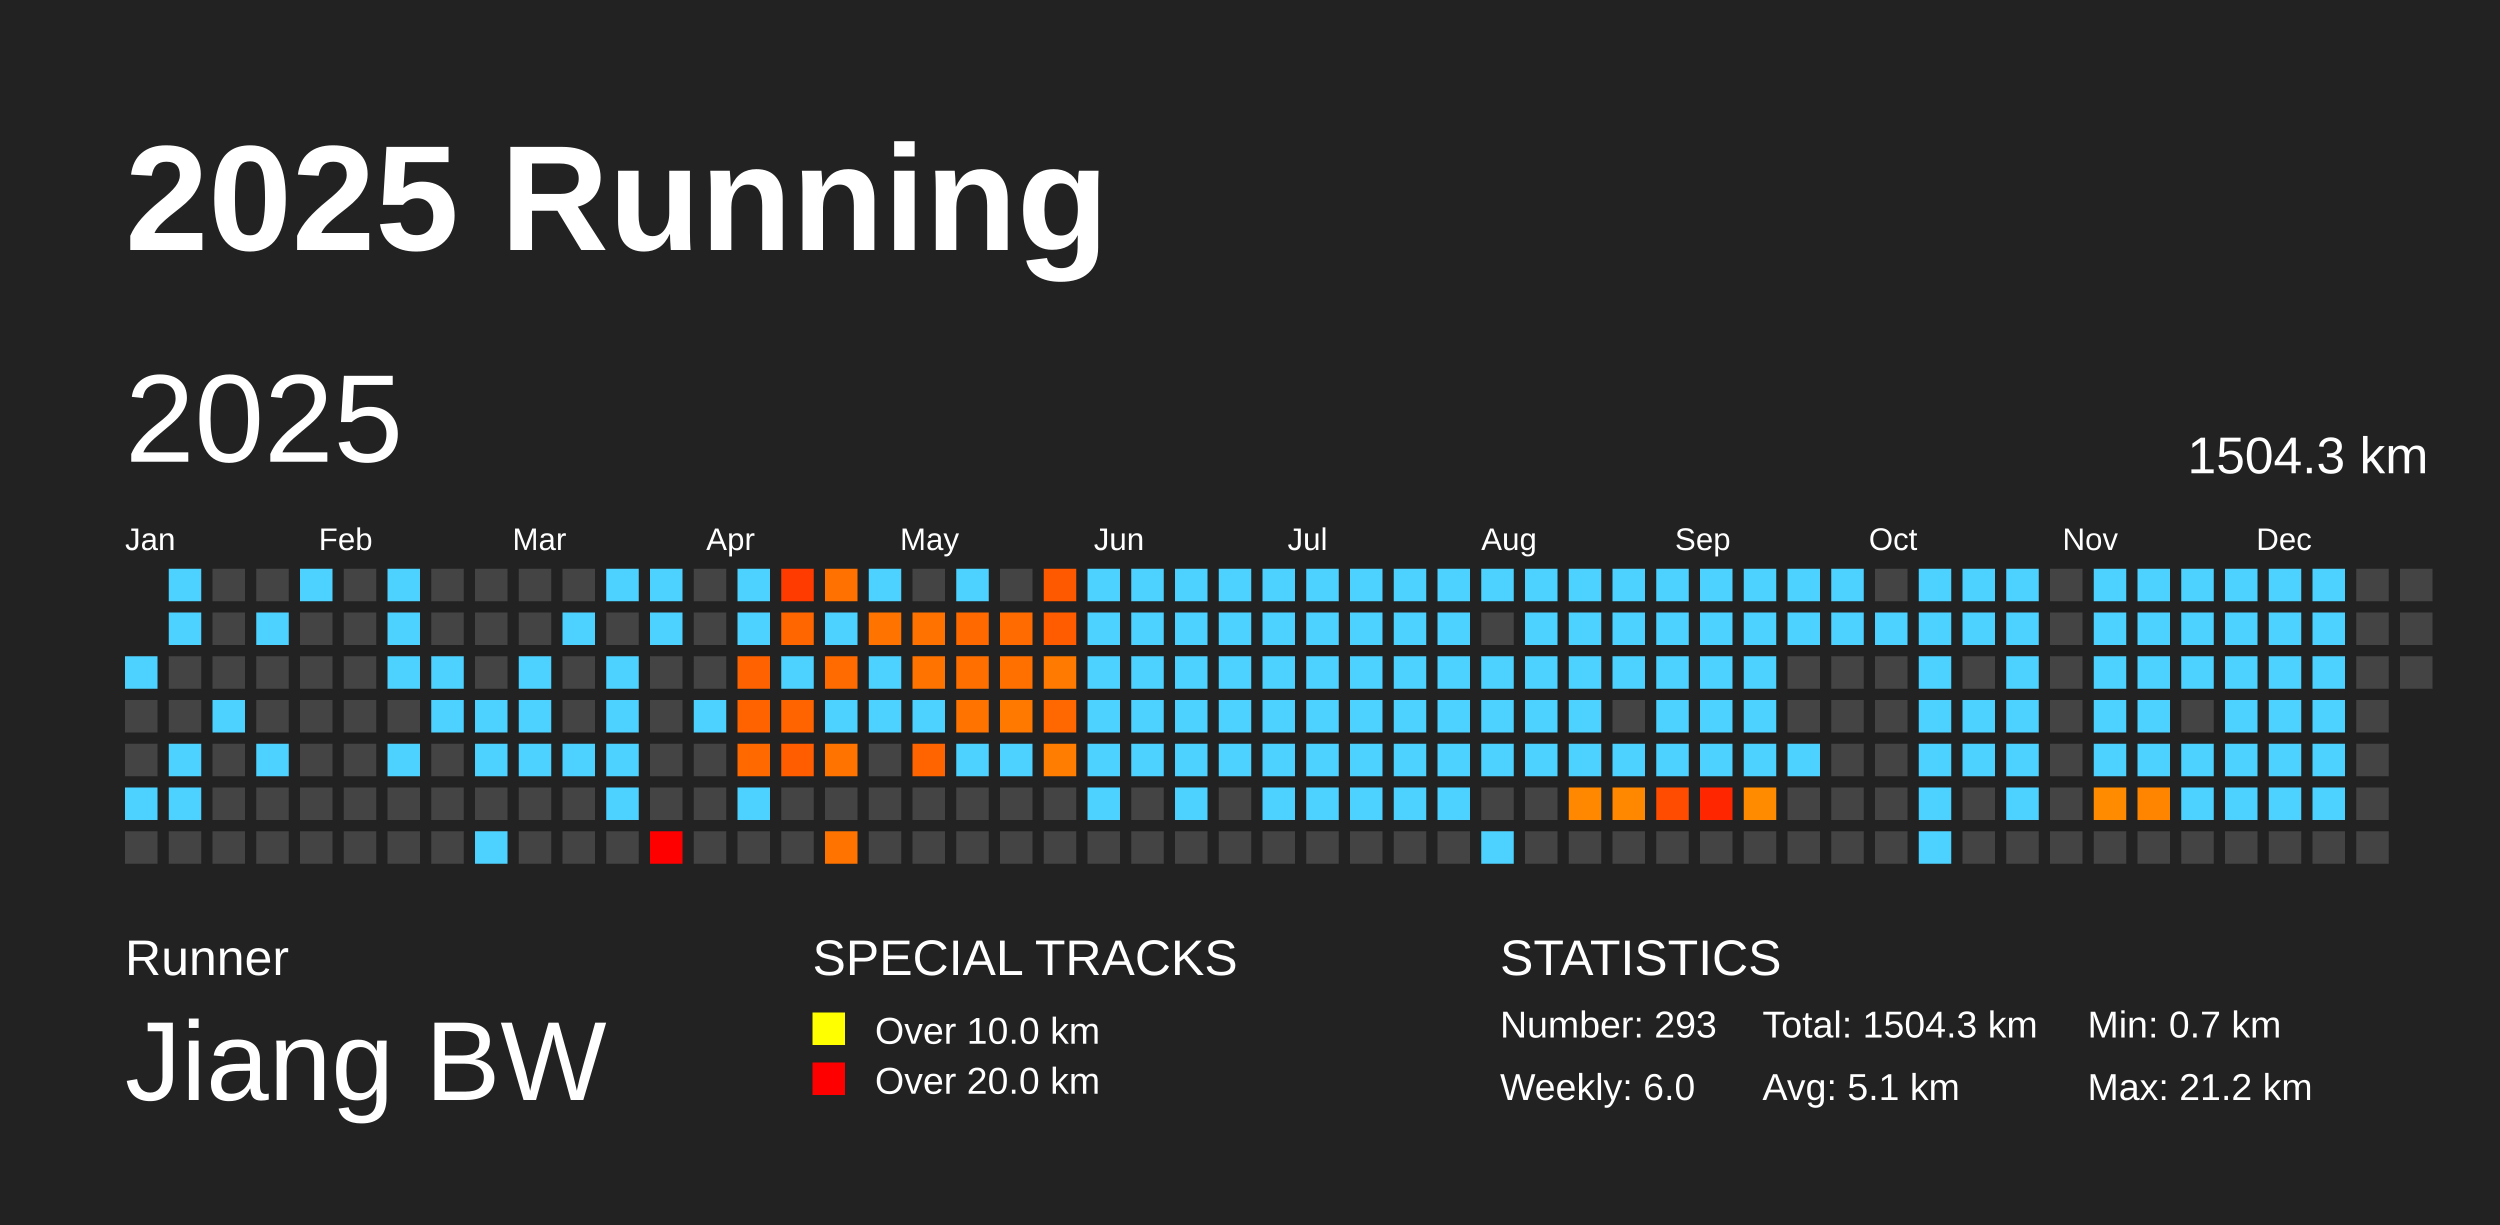
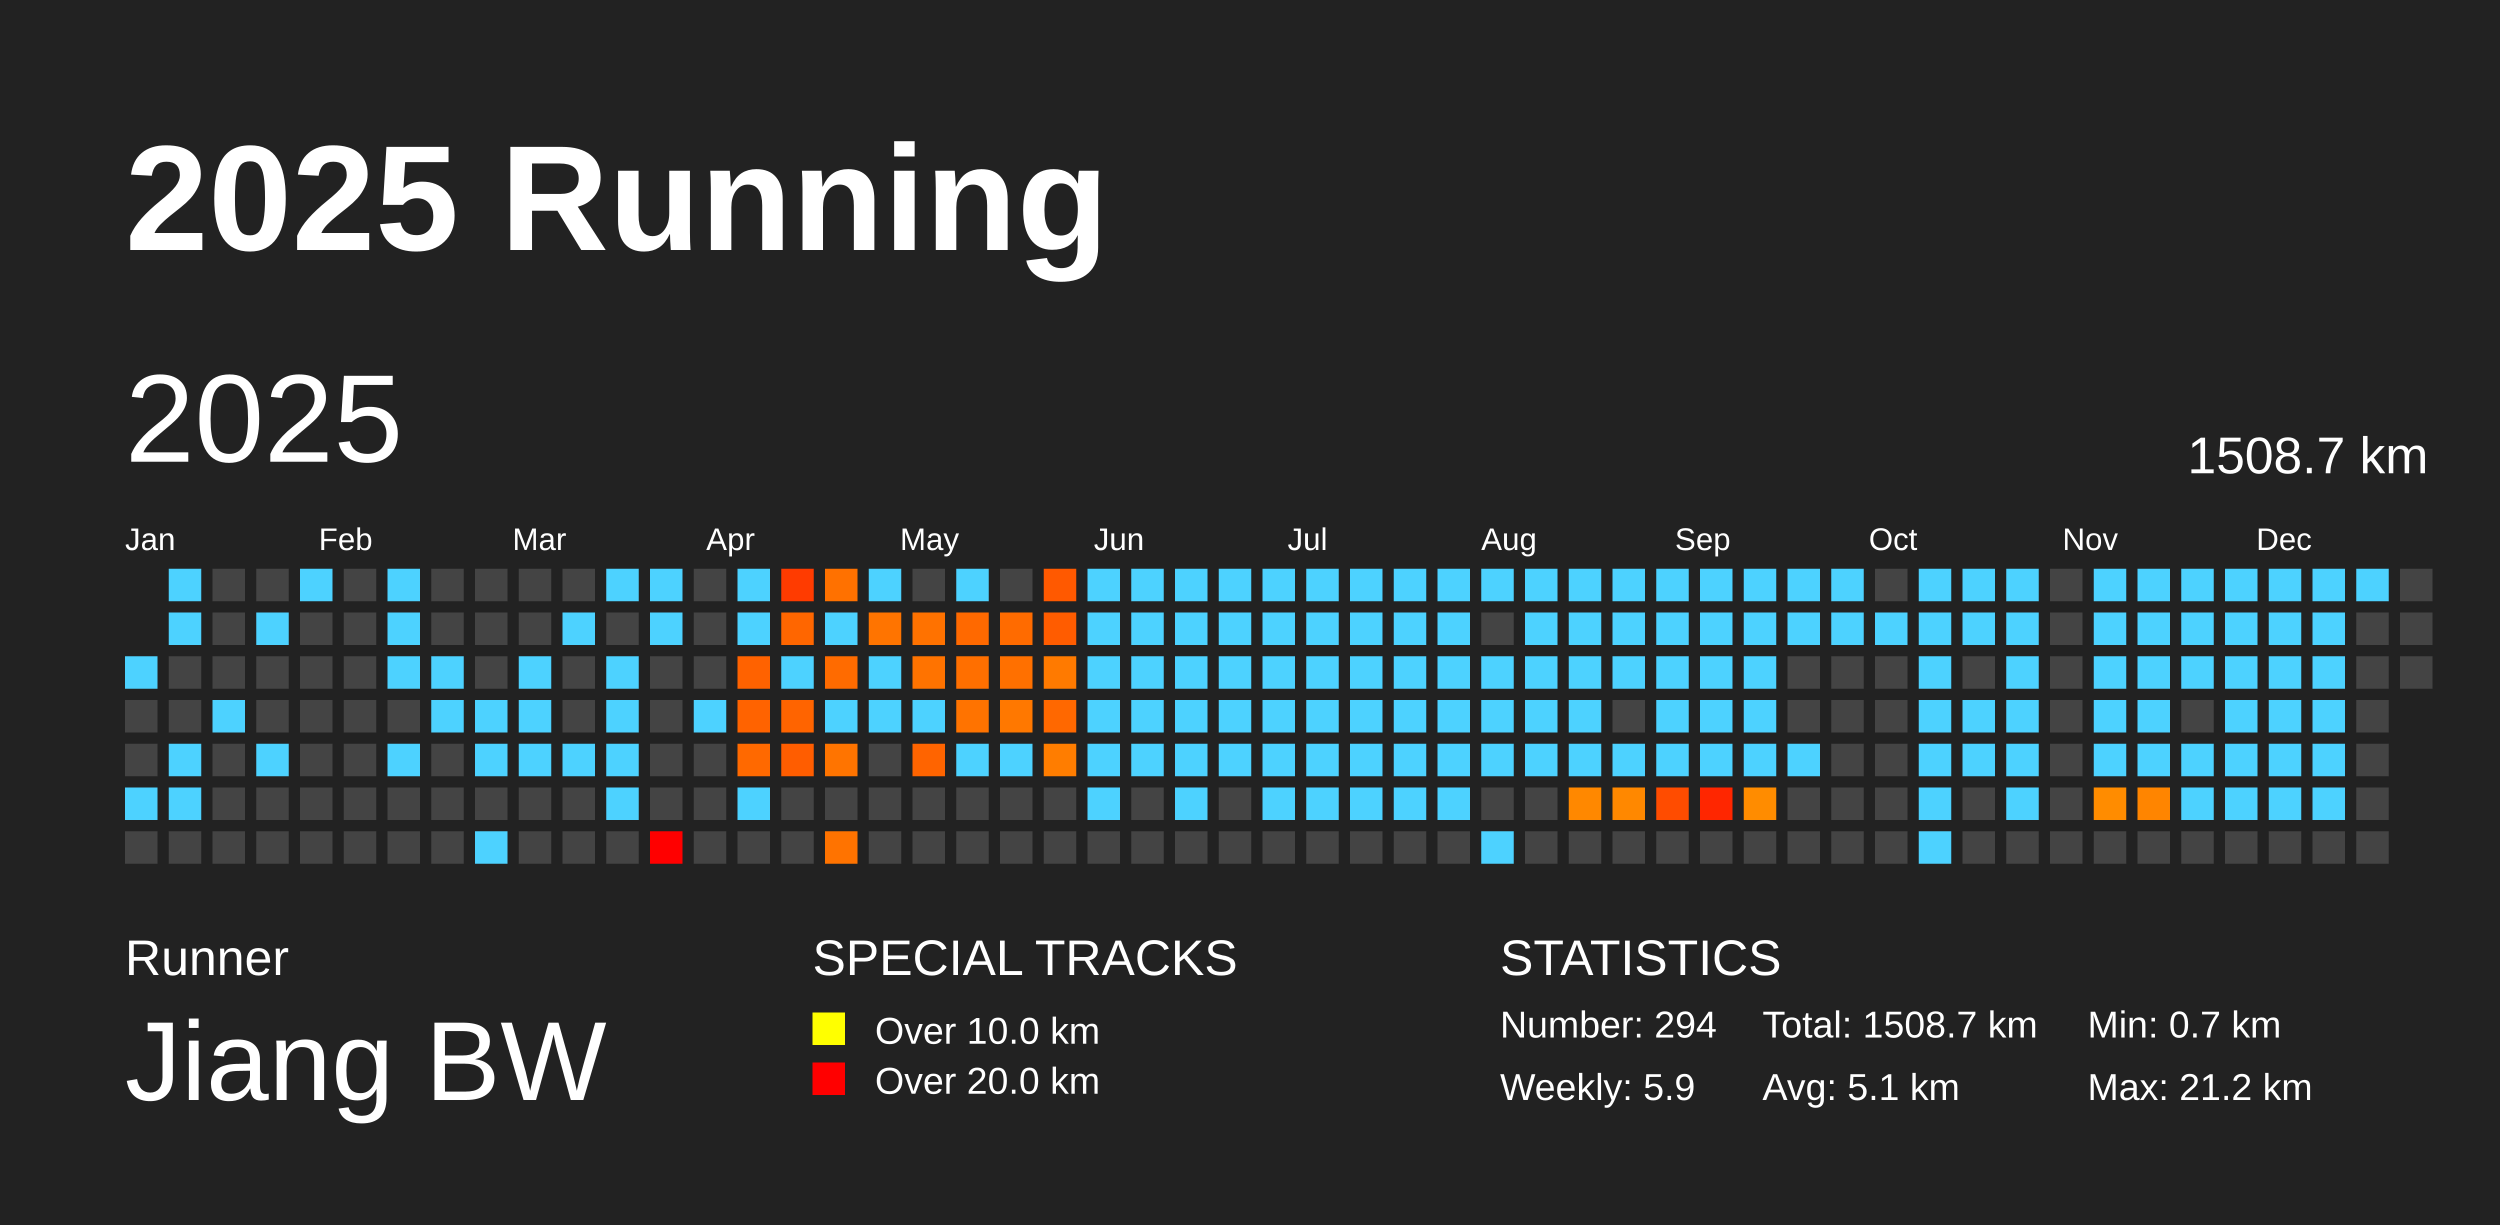
<svg xmlns="http://www.w3.org/2000/svg" baseProfile="full" height="98mm" version="1.1" viewBox="0,0,200,98" width="200mm">
  <defs />
  <rect fill="#222222" height="98" width="200" x="0" y="0" />
  <text fill="#FFFFFF" style="font-size:12px; font-family:Arial; font-weight:bold;" x="10" y="20">2025 Running</text>
  <text fill="#FFFFFF" style="font-size:4px; font-family:Arial" x="10" y="78">Runner</text>
  <text fill="#FFFFFF" style="font-size:9px; font-family:Arial" x="10" y="88">Jiang BW</text>
  <text fill="#FFFFFF" style="font-size:4px; font-family:Arial" x="65" y="78">SPECIAL TRACKS</text>
  <rect fill="yellow" height="2.6" width="2.6" x="65" y="81" />
  <text fill="#FFFFFF" style="font-size:3px; font-family:Arial" x="70" y="83.5">Over 10.0 km</text>
  <rect fill="red" height="2.6" width="2.6" x="65" y="85" />
  <text fill="#FFFFFF" style="font-size:3px; font-family:Arial" x="70" y="87.5">Over 20.0 km</text>
  <text fill="#FFFFFF" style="font-size:4px; font-family:Arial" x="120" y="78">STATISTICS</text>
-   <text fill="#FFFFFF" style="font-size:3px; font-family:Arial" x="120" y="83">Number: 293</text>
-   <text fill="#FFFFFF" style="font-size:3px; font-family:Arial" x="120" y="88">Weekly: 6.0</text>
-   <text fill="#FFFFFF" style="font-size:3px; font-family:Arial" x="141" y="83">Total: 1504.3 km</text>
+   <text fill="#FFFFFF" style="font-size:3px; font-family:Arial" x="120" y="83">Number: 294</text>
+   <text fill="#FFFFFF" style="font-size:3px; font-family:Arial" x="120" y="88">Weekly: 5.9</text>
+   <text fill="#FFFFFF" style="font-size:3px; font-family:Arial" x="141" y="83">Total: 1508.7 km</text>
  <text fill="#FFFFFF" style="font-size:3px; font-family:Arial" x="141" y="88">Avg: 5.1 km</text>
  <text fill="#FFFFFF" style="font-size:3px; font-family:Arial" x="167" y="83">Min: 0.7 km</text>
  <text fill="#FFFFFF" style="font-size:3px; font-family:Arial" x="167" y="88">Max: 21.2 km</text>
  <text dominant-baseline="hanging" fill="#FFFFFF" style="font-size:10.0px; font-family:Arial;" x="10" y="30">2025</text>
-   <text dominant-baseline="hanging" fill="#FFFFFF" style="font-size:4.125px; font-family:Arial;" x="175" y="35">1504.3 km</text>
+   <text dominant-baseline="hanging" fill="#FFFFFF" style="font-size:4.125px; font-family:Arial;" x="175" y="35">1508.7 km</text>
  <text fill="#FFFFFF" style="font-size:2.5px; font-family:Arial" x="10.0" y="44">Jan</text>
  <text fill="#FFFFFF" style="font-size:2.5px; font-family:Arial" x="25.5" y="44">Feb</text>
  <text fill="#FFFFFF" style="font-size:2.5px; font-family:Arial" x="41.0" y="44">Mar</text>
  <text fill="#FFFFFF" style="font-size:2.5px; font-family:Arial" x="56.5" y="44">Apr</text>
  <text fill="#FFFFFF" style="font-size:2.5px; font-family:Arial" x="72.0" y="44">May</text>
  <text fill="#FFFFFF" style="font-size:2.5px; font-family:Arial" x="87.5" y="44">Jun</text>
  <text fill="#FFFFFF" style="font-size:2.5px; font-family:Arial" x="103.0" y="44">Jul</text>
  <text fill="#FFFFFF" style="font-size:2.5px; font-family:Arial" x="118.5" y="44">Aug</text>
  <text fill="#FFFFFF" style="font-size:2.5px; font-family:Arial" x="134.0" y="44">Sep</text>
  <text fill="#FFFFFF" style="font-size:2.5px; font-family:Arial" x="149.5" y="44">Oct</text>
  <text fill="#FFFFFF" style="font-size:2.5px; font-family:Arial" x="165.0" y="44">Nov</text>
  <text fill="#FFFFFF" style="font-size:2.5px; font-family:Arial" x="180.5" y="44">Dec</text>
  <rect fill="#4dd2ff" height="2.6" width="2.6" x="10.0" y="52.5" />
  <rect fill="#444444" height="2.6" width="2.6" x="10.0" y="56.0" />
  <rect fill="#444444" height="2.6" width="2.6" x="10.0" y="59.5" />
  <rect fill="#4dd2ff" height="2.6" width="2.6" x="10.0" y="63.0" />
  <rect fill="#444444" height="2.6" width="2.6" x="10.0" y="66.5" />
  <rect fill="#4dd2ff" height="2.6" width="2.6" x="13.5" y="45.5" />
  <rect fill="#4dd2ff" height="2.6" width="2.6" x="13.5" y="49.0" />
  <rect fill="#444444" height="2.6" width="2.6" x="13.5" y="52.5" />
  <rect fill="#444444" height="2.6" width="2.6" x="13.5" y="56.0" />
  <rect fill="#4dd2ff" height="2.6" width="2.6" x="13.5" y="59.5" />
  <rect fill="#4dd2ff" height="2.6" width="2.6" x="13.5" y="63.0" />
  <rect fill="#444444" height="2.6" width="2.6" x="13.5" y="66.5" />
  <rect fill="#444444" height="2.6" width="2.6" x="17.0" y="45.5" />
  <rect fill="#444444" height="2.6" width="2.6" x="17.0" y="49.0" />
  <rect fill="#444444" height="2.6" width="2.6" x="17.0" y="52.5" />
  <rect fill="#4dd2ff" height="2.6" width="2.6" x="17.0" y="56.0" />
  <rect fill="#444444" height="2.6" width="2.6" x="17.0" y="59.5" />
  <rect fill="#444444" height="2.6" width="2.6" x="17.0" y="63.0" />
  <rect fill="#444444" height="2.6" width="2.6" x="17.0" y="66.5" />
  <rect fill="#444444" height="2.6" width="2.6" x="20.5" y="45.5" />
  <rect fill="#4dd2ff" height="2.6" width="2.6" x="20.5" y="49.0" />
  <rect fill="#444444" height="2.6" width="2.6" x="20.5" y="52.5" />
  <rect fill="#444444" height="2.6" width="2.6" x="20.5" y="56.0" />
  <rect fill="#4dd2ff" height="2.6" width="2.6" x="20.5" y="59.5" />
  <rect fill="#444444" height="2.6" width="2.6" x="20.5" y="63.0" />
  <rect fill="#444444" height="2.6" width="2.6" x="20.5" y="66.5" />
  <rect fill="#4dd2ff" height="2.6" width="2.6" x="24.0" y="45.5" />
  <rect fill="#444444" height="2.6" width="2.6" x="24.0" y="49.0" />
  <rect fill="#444444" height="2.6" width="2.6" x="24.0" y="52.5" />
  <rect fill="#444444" height="2.6" width="2.6" x="24.0" y="56.0" />
  <rect fill="#444444" height="2.6" width="2.6" x="24.0" y="59.5" />
  <rect fill="#444444" height="2.6" width="2.6" x="24.0" y="63.0" />
  <rect fill="#444444" height="2.6" width="2.6" x="24.0" y="66.5" />
  <rect fill="#444444" height="2.6" width="2.6" x="27.5" y="45.5" />
  <rect fill="#444444" height="2.6" width="2.6" x="27.5" y="49.0" />
  <rect fill="#444444" height="2.6" width="2.6" x="27.5" y="52.5" />
  <rect fill="#444444" height="2.6" width="2.6" x="27.5" y="56.0" />
  <rect fill="#444444" height="2.6" width="2.6" x="27.5" y="59.5" />
  <rect fill="#444444" height="2.6" width="2.6" x="27.5" y="63.0" />
  <rect fill="#444444" height="2.6" width="2.6" x="27.5" y="66.5" />
  <rect fill="#4dd2ff" height="2.6" width="2.6" x="31.0" y="45.5" />
  <rect fill="#4dd2ff" height="2.6" width="2.6" x="31.0" y="49.0" />
  <rect fill="#4dd2ff" height="2.6" width="2.6" x="31.0" y="52.5" />
  <rect fill="#444444" height="2.6" width="2.6" x="31.0" y="56.0" />
  <rect fill="#4dd2ff" height="2.6" width="2.6" x="31.0" y="59.5" />
  <rect fill="#444444" height="2.6" width="2.6" x="31.0" y="63.0" />
  <rect fill="#444444" height="2.6" width="2.6" x="31.0" y="66.5" />
  <rect fill="#444444" height="2.6" width="2.6" x="34.5" y="45.5" />
  <rect fill="#444444" height="2.6" width="2.6" x="34.5" y="49.0" />
  <rect fill="#4dd2ff" height="2.6" width="2.6" x="34.5" y="52.5" />
  <rect fill="#4dd2ff" height="2.6" width="2.6" x="34.5" y="56.0" />
  <rect fill="#444444" height="2.6" width="2.6" x="34.5" y="59.5" />
  <rect fill="#444444" height="2.6" width="2.6" x="34.5" y="63.0" />
  <rect fill="#444444" height="2.6" width="2.6" x="34.5" y="66.5" />
  <rect fill="#444444" height="2.6" width="2.6" x="38.0" y="45.5" />
  <rect fill="#444444" height="2.6" width="2.6" x="38.0" y="49.0" />
  <rect fill="#444444" height="2.6" width="2.6" x="38.0" y="52.5" />
  <rect fill="#4dd2ff" height="2.6" width="2.6" x="38.0" y="56.0" />
  <rect fill="#4dd2ff" height="2.6" width="2.6" x="38.0" y="59.5" />
  <rect fill="#444444" height="2.6" width="2.6" x="38.0" y="63.0" />
  <rect fill="#4dd2ff" height="2.6" width="2.6" x="38.0" y="66.5" />
  <rect fill="#444444" height="2.6" width="2.6" x="41.5" y="45.5" />
  <rect fill="#444444" height="2.6" width="2.6" x="41.5" y="49.0" />
  <rect fill="#4dd2ff" height="2.6" width="2.6" x="41.5" y="52.5" />
  <rect fill="#4dd2ff" height="2.6" width="2.6" x="41.5" y="56.0" />
  <rect fill="#4dd2ff" height="2.6" width="2.6" x="41.5" y="59.5" />
  <rect fill="#444444" height="2.6" width="2.6" x="41.5" y="63.0" />
  <rect fill="#444444" height="2.6" width="2.6" x="41.5" y="66.5" />
  <rect fill="#444444" height="2.6" width="2.6" x="45.0" y="45.5" />
  <rect fill="#4dd2ff" height="2.6" width="2.6" x="45.0" y="49.0" />
  <rect fill="#444444" height="2.6" width="2.6" x="45.0" y="52.5" />
  <rect fill="#444444" height="2.6" width="2.6" x="45.0" y="56.0" />
  <rect fill="#4dd2ff" height="2.6" width="2.6" x="45.0" y="59.5" />
  <rect fill="#444444" height="2.6" width="2.6" x="45.0" y="63.0" />
  <rect fill="#444444" height="2.6" width="2.6" x="45.0" y="66.5" />
  <rect fill="#4dd2ff" height="2.6" width="2.6" x="48.5" y="45.5" />
  <rect fill="#444444" height="2.6" width="2.6" x="48.5" y="49.0" />
  <rect fill="#4dd2ff" height="2.6" width="2.6" x="48.5" y="52.5" />
  <rect fill="#4dd2ff" height="2.6" width="2.6" x="48.5" y="56.0" />
  <rect fill="#4dd2ff" height="2.6" width="2.6" x="48.5" y="59.5" />
  <rect fill="#4dd2ff" height="2.6" width="2.6" x="48.5" y="63.0" />
  <rect fill="#444444" height="2.6" width="2.6" x="48.5" y="66.5" />
  <rect fill="#4dd2ff" height="2.6" width="2.6" x="52.0" y="45.5" />
  <rect fill="#4dd2ff" height="2.6" width="2.6" x="52.0" y="49.0" />
  <rect fill="#444444" height="2.6" width="2.6" x="52.0" y="52.5" />
  <rect fill="#444444" height="2.6" width="2.6" x="52.0" y="56.0" />
  <rect fill="#444444" height="2.6" width="2.6" x="52.0" y="59.5" />
  <rect fill="#444444" height="2.6" width="2.6" x="52.0" y="63.0" />
  <rect fill="red" height="2.6" width="2.6" x="52.0" y="66.5" />
  <rect fill="#444444" height="2.6" width="2.6" x="55.5" y="45.5" />
  <rect fill="#444444" height="2.6" width="2.6" x="55.5" y="49.0" />
  <rect fill="#444444" height="2.6" width="2.6" x="55.5" y="52.5" />
  <rect fill="#4dd2ff" height="2.6" width="2.6" x="55.5" y="56.0" />
  <rect fill="#444444" height="2.6" width="2.6" x="55.5" y="59.5" />
  <rect fill="#444444" height="2.6" width="2.6" x="55.5" y="63.0" />
  <rect fill="#444444" height="2.6" width="2.6" x="55.5" y="66.5" />
  <rect fill="#4dd2ff" height="2.6" width="2.6" x="59.0" y="45.5" />
  <rect fill="#4dd2ff" height="2.6" width="2.6" x="59.0" y="49.0" />
  <rect fill="#ff6200" height="2.6" width="2.6" x="59.0" y="52.5" />
  <rect fill="#ff6300" height="2.6" width="2.6" x="59.0" y="56.0" />
  <rect fill="#ff6900" height="2.6" width="2.6" x="59.0" y="59.5" />
  <rect fill="#4dd2ff" height="2.6" width="2.6" x="59.0" y="63.0" />
  <rect fill="#444444" height="2.6" width="2.6" x="59.0" y="66.5" />
  <rect fill="#ff3b00" height="2.6" width="2.6" x="62.5" y="45.5" />
  <rect fill="#ff6600" height="2.6" width="2.6" x="62.5" y="49.0" />
  <rect fill="#4dd2ff" height="2.6" width="2.6" x="62.5" y="52.5" />
  <rect fill="#ff6400" height="2.6" width="2.6" x="62.5" y="56.0" />
  <rect fill="#ff5d00" height="2.6" width="2.6" x="62.5" y="59.5" />
  <rect fill="#444444" height="2.6" width="2.6" x="62.5" y="63.0" />
  <rect fill="#444444" height="2.6" width="2.6" x="62.5" y="66.5" />
  <rect fill="#ff7100" height="2.6" width="2.6" x="66.0" y="45.5" />
  <rect fill="#4dd2ff" height="2.6" width="2.6" x="66.0" y="49.0" />
  <rect fill="#ff6b00" height="2.6" width="2.6" x="66.0" y="52.5" />
  <rect fill="#4dd2ff" height="2.6" width="2.6" x="66.0" y="56.0" />
  <rect fill="#ff7400" height="2.6" width="2.6" x="66.0" y="59.5" />
  <rect fill="#444444" height="2.6" width="2.6" x="66.0" y="63.0" />
  <rect fill="#ff7300" height="2.6" width="2.6" x="66.0" y="66.5" />
  <rect fill="#4dd2ff" height="2.6" width="2.6" x="69.5" y="45.5" />
  <rect fill="#ff7400" height="2.6" width="2.6" x="69.5" y="49.0" />
  <rect fill="#4dd2ff" height="2.6" width="2.6" x="69.5" y="52.5" />
  <rect fill="#4dd2ff" height="2.6" width="2.6" x="69.5" y="56.0" />
  <rect fill="#444444" height="2.6" width="2.6" x="69.5" y="59.5" />
  <rect fill="#444444" height="2.6" width="2.6" x="69.5" y="63.0" />
  <rect fill="#444444" height="2.6" width="2.6" x="69.5" y="66.5" />
  <rect fill="#444444" height="2.6" width="2.6" x="73.0" y="45.5" />
  <rect fill="#ff7200" height="2.6" width="2.6" x="73.0" y="49.0" />
  <rect fill="#ff7300" height="2.6" width="2.6" x="73.0" y="52.5" />
  <rect fill="#4dd2ff" height="2.6" width="2.6" x="73.0" y="56.0" />
  <rect fill="#ff6400" height="2.6" width="2.6" x="73.0" y="59.5" />
  <rect fill="#444444" height="2.6" width="2.6" x="73.0" y="63.0" />
  <rect fill="#444444" height="2.6" width="2.6" x="73.0" y="66.5" />
  <rect fill="#4dd2ff" height="2.6" width="2.6" x="76.5" y="45.5" />
  <rect fill="#ff6900" height="2.6" width="2.6" x="76.5" y="49.0" />
  <rect fill="#ff6f00" height="2.6" width="2.6" x="76.5" y="52.5" />
  <rect fill="#ff7300" height="2.6" width="2.6" x="76.5" y="56.0" />
  <rect fill="#4dd2ff" height="2.6" width="2.6" x="76.5" y="59.5" />
  <rect fill="#444444" height="2.6" width="2.6" x="76.5" y="63.0" />
  <rect fill="#444444" height="2.6" width="2.6" x="76.5" y="66.5" />
  <rect fill="#444444" height="2.6" width="2.6" x="80.0" y="45.5" />
  <rect fill="#ff6b00" height="2.6" width="2.6" x="80.0" y="49.0" />
  <rect fill="#ff7000" height="2.6" width="2.6" x="80.0" y="52.5" />
  <rect fill="#ff7800" height="2.6" width="2.6" x="80.0" y="56.0" />
  <rect fill="#4dd2ff" height="2.6" width="2.6" x="80.0" y="59.5" />
  <rect fill="#444444" height="2.6" width="2.6" x="80.0" y="63.0" />
  <rect fill="#444444" height="2.6" width="2.6" x="80.0" y="66.5" />
  <rect fill="#ff5900" height="2.6" width="2.6" x="83.5" y="45.5" />
  <rect fill="#ff5c00" height="2.6" width="2.6" x="83.5" y="49.0" />
  <rect fill="#ff7a00" height="2.6" width="2.6" x="83.5" y="52.5" />
  <rect fill="#ff6800" height="2.6" width="2.6" x="83.5" y="56.0" />
  <rect fill="#ff7d00" height="2.6" width="2.6" x="83.5" y="59.5" />
  <rect fill="#444444" height="2.6" width="2.6" x="83.5" y="63.0" />
  <rect fill="#444444" height="2.6" width="2.6" x="83.5" y="66.5" />
  <rect fill="#4dd2ff" height="2.6" width="2.6" x="87.0" y="45.5" />
  <rect fill="#4dd2ff" height="2.6" width="2.6" x="87.0" y="49.0" />
  <rect fill="#4dd2ff" height="2.6" width="2.6" x="87.0" y="52.5" />
  <rect fill="#4dd2ff" height="2.6" width="2.6" x="87.0" y="56.0" />
  <rect fill="#4dd2ff" height="2.6" width="2.6" x="87.0" y="59.5" />
  <rect fill="#4dd2ff" height="2.6" width="2.6" x="87.0" y="63.0" />
  <rect fill="#444444" height="2.6" width="2.6" x="87.0" y="66.5" />
  <rect fill="#4dd2ff" height="2.6" width="2.6" x="90.5" y="45.5" />
  <rect fill="#4dd2ff" height="2.6" width="2.6" x="90.5" y="49.0" />
  <rect fill="#4dd2ff" height="2.6" width="2.6" x="90.5" y="52.5" />
  <rect fill="#4dd2ff" height="2.6" width="2.6" x="90.5" y="56.0" />
  <rect fill="#4dd2ff" height="2.6" width="2.6" x="90.5" y="59.5" />
  <rect fill="#444444" height="2.6" width="2.6" x="90.5" y="63.0" />
  <rect fill="#444444" height="2.6" width="2.6" x="90.5" y="66.5" />
  <rect fill="#4dd2ff" height="2.6" width="2.6" x="94.0" y="45.5" />
  <rect fill="#4dd2ff" height="2.6" width="2.6" x="94.0" y="49.0" />
  <rect fill="#4dd2ff" height="2.6" width="2.6" x="94.0" y="52.5" />
  <rect fill="#4dd2ff" height="2.6" width="2.6" x="94.0" y="56.0" />
  <rect fill="#4dd2ff" height="2.6" width="2.6" x="94.0" y="59.5" />
  <rect fill="#4dd2ff" height="2.6" width="2.6" x="94.0" y="63.0" />
  <rect fill="#444444" height="2.6" width="2.6" x="94.0" y="66.5" />
  <rect fill="#4dd2ff" height="2.6" width="2.6" x="97.5" y="45.5" />
  <rect fill="#4dd2ff" height="2.6" width="2.6" x="97.5" y="49.0" />
  <rect fill="#4dd2ff" height="2.6" width="2.6" x="97.5" y="52.5" />
  <rect fill="#4dd2ff" height="2.6" width="2.6" x="97.5" y="56.0" />
  <rect fill="#4dd2ff" height="2.6" width="2.6" x="97.5" y="59.5" />
  <rect fill="#444444" height="2.6" width="2.6" x="97.5" y="63.0" />
  <rect fill="#444444" height="2.6" width="2.6" x="97.5" y="66.5" />
  <rect fill="#4dd2ff" height="2.6" width="2.6" x="101.0" y="45.5" />
  <rect fill="#4dd2ff" height="2.6" width="2.6" x="101.0" y="49.0" />
  <rect fill="#4dd2ff" height="2.6" width="2.6" x="101.0" y="52.5" />
  <rect fill="#4dd2ff" height="2.6" width="2.6" x="101.0" y="56.0" />
  <rect fill="#4dd2ff" height="2.6" width="2.6" x="101.0" y="59.5" />
  <rect fill="#4dd2ff" height="2.6" width="2.6" x="101.0" y="63.0" />
  <rect fill="#444444" height="2.6" width="2.6" x="101.0" y="66.5" />
  <rect fill="#4dd2ff" height="2.6" width="2.6" x="104.5" y="45.5" />
  <rect fill="#4dd2ff" height="2.6" width="2.6" x="104.5" y="49.0" />
  <rect fill="#4dd2ff" height="2.6" width="2.6" x="104.5" y="52.5" />
  <rect fill="#4dd2ff" height="2.6" width="2.6" x="104.5" y="56.0" />
  <rect fill="#4dd2ff" height="2.6" width="2.6" x="104.5" y="59.5" />
  <rect fill="#4dd2ff" height="2.6" width="2.6" x="104.5" y="63.0" />
  <rect fill="#444444" height="2.6" width="2.6" x="104.5" y="66.5" />
  <rect fill="#4dd2ff" height="2.6" width="2.6" x="108.0" y="45.5" />
  <rect fill="#4dd2ff" height="2.6" width="2.6" x="108.0" y="49.0" />
  <rect fill="#4dd2ff" height="2.6" width="2.6" x="108.0" y="52.5" />
  <rect fill="#4dd2ff" height="2.6" width="2.6" x="108.0" y="56.0" />
  <rect fill="#4dd2ff" height="2.6" width="2.6" x="108.0" y="59.5" />
  <rect fill="#4dd2ff" height="2.6" width="2.6" x="108.0" y="63.0" />
  <rect fill="#444444" height="2.6" width="2.6" x="108.0" y="66.5" />
  <rect fill="#4dd2ff" height="2.6" width="2.6" x="111.5" y="45.5" />
  <rect fill="#4dd2ff" height="2.6" width="2.6" x="111.5" y="49.0" />
  <rect fill="#4dd2ff" height="2.6" width="2.6" x="111.5" y="52.5" />
  <rect fill="#4dd2ff" height="2.6" width="2.6" x="111.5" y="56.0" />
  <rect fill="#4dd2ff" height="2.6" width="2.6" x="111.5" y="59.5" />
  <rect fill="#4dd2ff" height="2.6" width="2.6" x="111.5" y="63.0" />
  <rect fill="#444444" height="2.6" width="2.6" x="111.5" y="66.5" />
  <rect fill="#4dd2ff" height="2.6" width="2.6" x="115.0" y="45.5" />
  <rect fill="#4dd2ff" height="2.6" width="2.6" x="115.0" y="49.0" />
  <rect fill="#4dd2ff" height="2.6" width="2.6" x="115.0" y="52.5" />
  <rect fill="#4dd2ff" height="2.6" width="2.6" x="115.0" y="56.0" />
  <rect fill="#4dd2ff" height="2.6" width="2.6" x="115.0" y="59.5" />
  <rect fill="#4dd2ff" height="2.6" width="2.6" x="115.0" y="63.0" />
  <rect fill="#444444" height="2.6" width="2.6" x="115.0" y="66.5" />
  <rect fill="#4dd2ff" height="2.6" width="2.6" x="118.5" y="45.5" />
  <rect fill="#444444" height="2.6" width="2.6" x="118.5" y="49.0" />
  <rect fill="#4dd2ff" height="2.6" width="2.6" x="118.5" y="52.5" />
  <rect fill="#4dd2ff" height="2.6" width="2.6" x="118.5" y="56.0" />
  <rect fill="#4dd2ff" height="2.6" width="2.6" x="118.5" y="59.5" />
  <rect fill="#444444" height="2.6" width="2.6" x="118.5" y="63.0" />
  <rect fill="#4dd2ff" height="2.6" width="2.6" x="118.5" y="66.5" />
  <rect fill="#4dd2ff" height="2.6" width="2.6" x="122.0" y="45.5" />
  <rect fill="#4dd2ff" height="2.6" width="2.6" x="122.0" y="49.0" />
  <rect fill="#4dd2ff" height="2.6" width="2.6" x="122.0" y="52.5" />
  <rect fill="#4dd2ff" height="2.6" width="2.6" x="122.0" y="56.0" />
  <rect fill="#4dd2ff" height="2.6" width="2.6" x="122.0" y="59.5" />
  <rect fill="#444444" height="2.6" width="2.6" x="122.0" y="63.0" />
  <rect fill="#444444" height="2.6" width="2.6" x="122.0" y="66.5" />
  <rect fill="#4dd2ff" height="2.6" width="2.6" x="125.5" y="45.5" />
  <rect fill="#4dd2ff" height="2.6" width="2.6" x="125.5" y="49.0" />
  <rect fill="#4dd2ff" height="2.6" width="2.6" x="125.5" y="52.5" />
  <rect fill="#4dd2ff" height="2.6" width="2.6" x="125.5" y="56.0" />
  <rect fill="#4dd2ff" height="2.6" width="2.6" x="125.5" y="59.5" />
  <rect fill="#ff8800" height="2.6" width="2.6" x="125.5" y="63.0" />
  <rect fill="#444444" height="2.6" width="2.6" x="125.5" y="66.5" />
  <rect fill="#4dd2ff" height="2.6" width="2.6" x="129.0" y="45.5" />
  <rect fill="#4dd2ff" height="2.6" width="2.6" x="129.0" y="49.0" />
  <rect fill="#4dd2ff" height="2.6" width="2.6" x="129.0" y="52.5" />
  <rect fill="#444444" height="2.6" width="2.6" x="129.0" y="56.0" />
  <rect fill="#4dd2ff" height="2.6" width="2.6" x="129.0" y="59.5" />
  <rect fill="#ff8800" height="2.6" width="2.6" x="129.0" y="63.0" />
  <rect fill="#444444" height="2.6" width="2.6" x="129.0" y="66.5" />
  <rect fill="#4dd2ff" height="2.6" width="2.6" x="132.5" y="45.5" />
  <rect fill="#4dd2ff" height="2.6" width="2.6" x="132.5" y="49.0" />
  <rect fill="#4dd2ff" height="2.6" width="2.6" x="132.5" y="52.5" />
  <rect fill="#4dd2ff" height="2.6" width="2.6" x="132.5" y="56.0" />
  <rect fill="#4dd2ff" height="2.6" width="2.6" x="132.5" y="59.5" />
  <rect fill="#ff4c00" height="2.6" width="2.6" x="132.5" y="63.0" />
  <rect fill="#444444" height="2.6" width="2.6" x="132.5" y="66.5" />
  <rect fill="#4dd2ff" height="2.6" width="2.6" x="136.0" y="45.5" />
  <rect fill="#4dd2ff" height="2.6" width="2.6" x="136.0" y="49.0" />
  <rect fill="#4dd2ff" height="2.6" width="2.6" x="136.0" y="52.5" />
  <rect fill="#4dd2ff" height="2.6" width="2.6" x="136.0" y="56.0" />
  <rect fill="#4dd2ff" height="2.6" width="2.6" x="136.0" y="59.5" />
  <rect fill="#ff2600" height="2.6" width="2.6" x="136.0" y="63.0" />
  <rect fill="#444444" height="2.6" width="2.6" x="136.0" y="66.5" />
  <rect fill="#4dd2ff" height="2.6" width="2.6" x="139.5" y="45.5" />
  <rect fill="#4dd2ff" height="2.6" width="2.6" x="139.5" y="49.0" />
  <rect fill="#4dd2ff" height="2.6" width="2.6" x="139.5" y="52.5" />
  <rect fill="#4dd2ff" height="2.6" width="2.6" x="139.5" y="56.0" />
  <rect fill="#4dd2ff" height="2.6" width="2.6" x="139.5" y="59.5" />
  <rect fill="#ff8c00" height="2.6" width="2.6" x="139.5" y="63.0" />
  <rect fill="#444444" height="2.6" width="2.6" x="139.5" y="66.5" />
  <rect fill="#4dd2ff" height="2.6" width="2.6" x="143.0" y="45.5" />
  <rect fill="#4dd2ff" height="2.6" width="2.6" x="143.0" y="49.0" />
  <rect fill="#444444" height="2.6" width="2.6" x="143.0" y="52.5" />
  <rect fill="#444444" height="2.6" width="2.6" x="143.0" y="56.0" />
  <rect fill="#4dd2ff" height="2.6" width="2.6" x="143.0" y="59.5" />
  <rect fill="#444444" height="2.6" width="2.6" x="143.0" y="63.0" />
  <rect fill="#444444" height="2.6" width="2.6" x="143.0" y="66.5" />
  <rect fill="#4dd2ff" height="2.6" width="2.6" x="146.5" y="45.5" />
  <rect fill="#4dd2ff" height="2.6" width="2.6" x="146.5" y="49.0" />
  <rect fill="#444444" height="2.6" width="2.6" x="146.5" y="52.5" />
  <rect fill="#444444" height="2.6" width="2.6" x="146.5" y="56.0" />
  <rect fill="#444444" height="2.6" width="2.6" x="146.5" y="59.5" />
  <rect fill="#444444" height="2.6" width="2.6" x="146.5" y="63.0" />
  <rect fill="#444444" height="2.6" width="2.6" x="146.5" y="66.5" />
  <rect fill="#444444" height="2.6" width="2.6" x="150.0" y="45.5" />
  <rect fill="#4dd2ff" height="2.6" width="2.6" x="150.0" y="49.0" />
  <rect fill="#444444" height="2.6" width="2.6" x="150.0" y="52.5" />
  <rect fill="#444444" height="2.6" width="2.6" x="150.0" y="56.0" />
  <rect fill="#444444" height="2.6" width="2.6" x="150.0" y="59.5" />
  <rect fill="#444444" height="2.6" width="2.6" x="150.0" y="63.0" />
  <rect fill="#444444" height="2.6" width="2.6" x="150.0" y="66.5" />
  <rect fill="#4dd2ff" height="2.6" width="2.6" x="153.5" y="45.5" />
  <rect fill="#4dd2ff" height="2.6" width="2.6" x="153.5" y="49.0" />
  <rect fill="#4dd2ff" height="2.6" width="2.6" x="153.5" y="52.5" />
  <rect fill="#4dd2ff" height="2.6" width="2.6" x="153.5" y="56.0" />
  <rect fill="#4dd2ff" height="2.6" width="2.6" x="153.5" y="59.5" />
  <rect fill="#4dd2ff" height="2.6" width="2.6" x="153.5" y="63.0" />
  <rect fill="#4dd2ff" height="2.6" width="2.6" x="153.5" y="66.5" />
  <rect fill="#4dd2ff" height="2.6" width="2.6" x="157.0" y="45.5" />
  <rect fill="#4dd2ff" height="2.6" width="2.6" x="157.0" y="49.0" />
  <rect fill="#444444" height="2.6" width="2.6" x="157.0" y="52.5" />
  <rect fill="#4dd2ff" height="2.6" width="2.6" x="157.0" y="56.0" />
  <rect fill="#4dd2ff" height="2.6" width="2.6" x="157.0" y="59.5" />
  <rect fill="#444444" height="2.6" width="2.6" x="157.0" y="63.0" />
  <rect fill="#444444" height="2.6" width="2.6" x="157.0" y="66.5" />
  <rect fill="#4dd2ff" height="2.6" width="2.6" x="160.5" y="45.5" />
  <rect fill="#4dd2ff" height="2.6" width="2.6" x="160.5" y="49.0" />
  <rect fill="#4dd2ff" height="2.6" width="2.6" x="160.5" y="52.5" />
  <rect fill="#4dd2ff" height="2.6" width="2.6" x="160.5" y="56.0" />
  <rect fill="#4dd2ff" height="2.6" width="2.6" x="160.5" y="59.5" />
  <rect fill="#4dd2ff" height="2.6" width="2.6" x="160.5" y="63.0" />
  <rect fill="#444444" height="2.6" width="2.6" x="160.5" y="66.5" />
  <rect fill="#444444" height="2.6" width="2.6" x="164.0" y="45.5" />
  <rect fill="#444444" height="2.6" width="2.6" x="164.0" y="49.0" />
  <rect fill="#444444" height="2.6" width="2.6" x="164.0" y="52.5" />
  <rect fill="#444444" height="2.6" width="2.6" x="164.0" y="56.0" />
  <rect fill="#444444" height="2.6" width="2.6" x="164.0" y="59.5" />
  <rect fill="#444444" height="2.6" width="2.6" x="164.0" y="63.0" />
  <rect fill="#444444" height="2.6" width="2.6" x="164.0" y="66.5" />
  <rect fill="#4dd2ff" height="2.6" width="2.6" x="167.5" y="45.5" />
  <rect fill="#4dd2ff" height="2.6" width="2.6" x="167.5" y="49.0" />
  <rect fill="#4dd2ff" height="2.6" width="2.6" x="167.5" y="52.5" />
  <rect fill="#4dd2ff" height="2.6" width="2.6" x="167.5" y="56.0" />
  <rect fill="#4dd2ff" height="2.6" width="2.6" x="167.5" y="59.5" />
  <rect fill="#ff8c00" height="2.6" width="2.6" x="167.5" y="63.0" />
  <rect fill="#444444" height="2.6" width="2.6" x="167.5" y="66.5" />
  <rect fill="#4dd2ff" height="2.6" width="2.6" x="171.0" y="45.5" />
  <rect fill="#4dd2ff" height="2.6" width="2.6" x="171.0" y="49.0" />
  <rect fill="#4dd2ff" height="2.6" width="2.6" x="171.0" y="52.5" />
  <rect fill="#4dd2ff" height="2.6" width="2.6" x="171.0" y="56.0" />
  <rect fill="#4dd2ff" height="2.6" width="2.6" x="171.0" y="59.5" />
  <rect fill="#ff8500" height="2.6" width="2.6" x="171.0" y="63.0" />
  <rect fill="#444444" height="2.6" width="2.6" x="171.0" y="66.5" />
  <rect fill="#4dd2ff" height="2.6" width="2.6" x="174.5" y="45.5" />
  <rect fill="#4dd2ff" height="2.6" width="2.6" x="174.5" y="49.0" />
  <rect fill="#4dd2ff" height="2.6" width="2.6" x="174.5" y="52.5" />
  <rect fill="#444444" height="2.6" width="2.6" x="174.5" y="56.0" />
  <rect fill="#4dd2ff" height="2.6" width="2.6" x="174.5" y="59.5" />
  <rect fill="#4dd2ff" height="2.6" width="2.6" x="174.5" y="63.0" />
  <rect fill="#444444" height="2.6" width="2.6" x="174.5" y="66.5" />
  <rect fill="#4dd2ff" height="2.6" width="2.6" x="178.0" y="45.5" />
  <rect fill="#4dd2ff" height="2.6" width="2.6" x="178.0" y="49.0" />
  <rect fill="#4dd2ff" height="2.6" width="2.6" x="178.0" y="52.5" />
  <rect fill="#4dd2ff" height="2.6" width="2.6" x="178.0" y="56.0" />
  <rect fill="#4dd2ff" height="2.6" width="2.6" x="178.0" y="59.5" />
  <rect fill="#4dd2ff" height="2.6" width="2.6" x="178.0" y="63.0" />
  <rect fill="#444444" height="2.6" width="2.6" x="178.0" y="66.5" />
  <rect fill="#4dd2ff" height="2.6" width="2.6" x="181.5" y="45.5" />
  <rect fill="#4dd2ff" height="2.6" width="2.6" x="181.5" y="49.0" />
  <rect fill="#4dd2ff" height="2.6" width="2.6" x="181.5" y="52.5" />
  <rect fill="#4dd2ff" height="2.6" width="2.6" x="181.5" y="56.0" />
  <rect fill="#4dd2ff" height="2.6" width="2.6" x="181.5" y="59.5" />
  <rect fill="#4dd2ff" height="2.6" width="2.6" x="181.5" y="63.0" />
  <rect fill="#444444" height="2.6" width="2.6" x="181.5" y="66.5" />
  <rect fill="#4dd2ff" height="2.6" width="2.6" x="185.0" y="45.5" />
  <rect fill="#4dd2ff" height="2.6" width="2.6" x="185.0" y="49.0" />
  <rect fill="#4dd2ff" height="2.6" width="2.6" x="185.0" y="52.5" />
  <rect fill="#4dd2ff" height="2.6" width="2.6" x="185.0" y="56.0" />
  <rect fill="#4dd2ff" height="2.6" width="2.6" x="185.0" y="59.5" />
  <rect fill="#4dd2ff" height="2.6" width="2.6" x="185.0" y="63.0" />
  <rect fill="#444444" height="2.6" width="2.6" x="185.0" y="66.5" />
-   <rect fill="#444444" height="2.6" width="2.6" x="188.5" y="45.5" />
+   <rect fill="#4dd2ff" height="2.6" width="2.6" x="188.5" y="45.5" />
  <rect fill="#444444" height="2.6" width="2.6" x="188.5" y="49.0" />
  <rect fill="#444444" height="2.6" width="2.6" x="188.5" y="52.5" />
  <rect fill="#444444" height="2.6" width="2.6" x="188.5" y="56.0" />
  <rect fill="#444444" height="2.6" width="2.6" x="188.5" y="59.5" />
  <rect fill="#444444" height="2.6" width="2.6" x="188.5" y="63.0" />
  <rect fill="#444444" height="2.6" width="2.6" x="188.5" y="66.5" />
  <rect fill="#444444" height="2.6" width="2.6" x="192.0" y="45.5" />
  <rect fill="#444444" height="2.6" width="2.6" x="192.0" y="49.0" />
  <rect fill="#444444" height="2.6" width="2.6" x="192.0" y="52.5" />
</svg>
